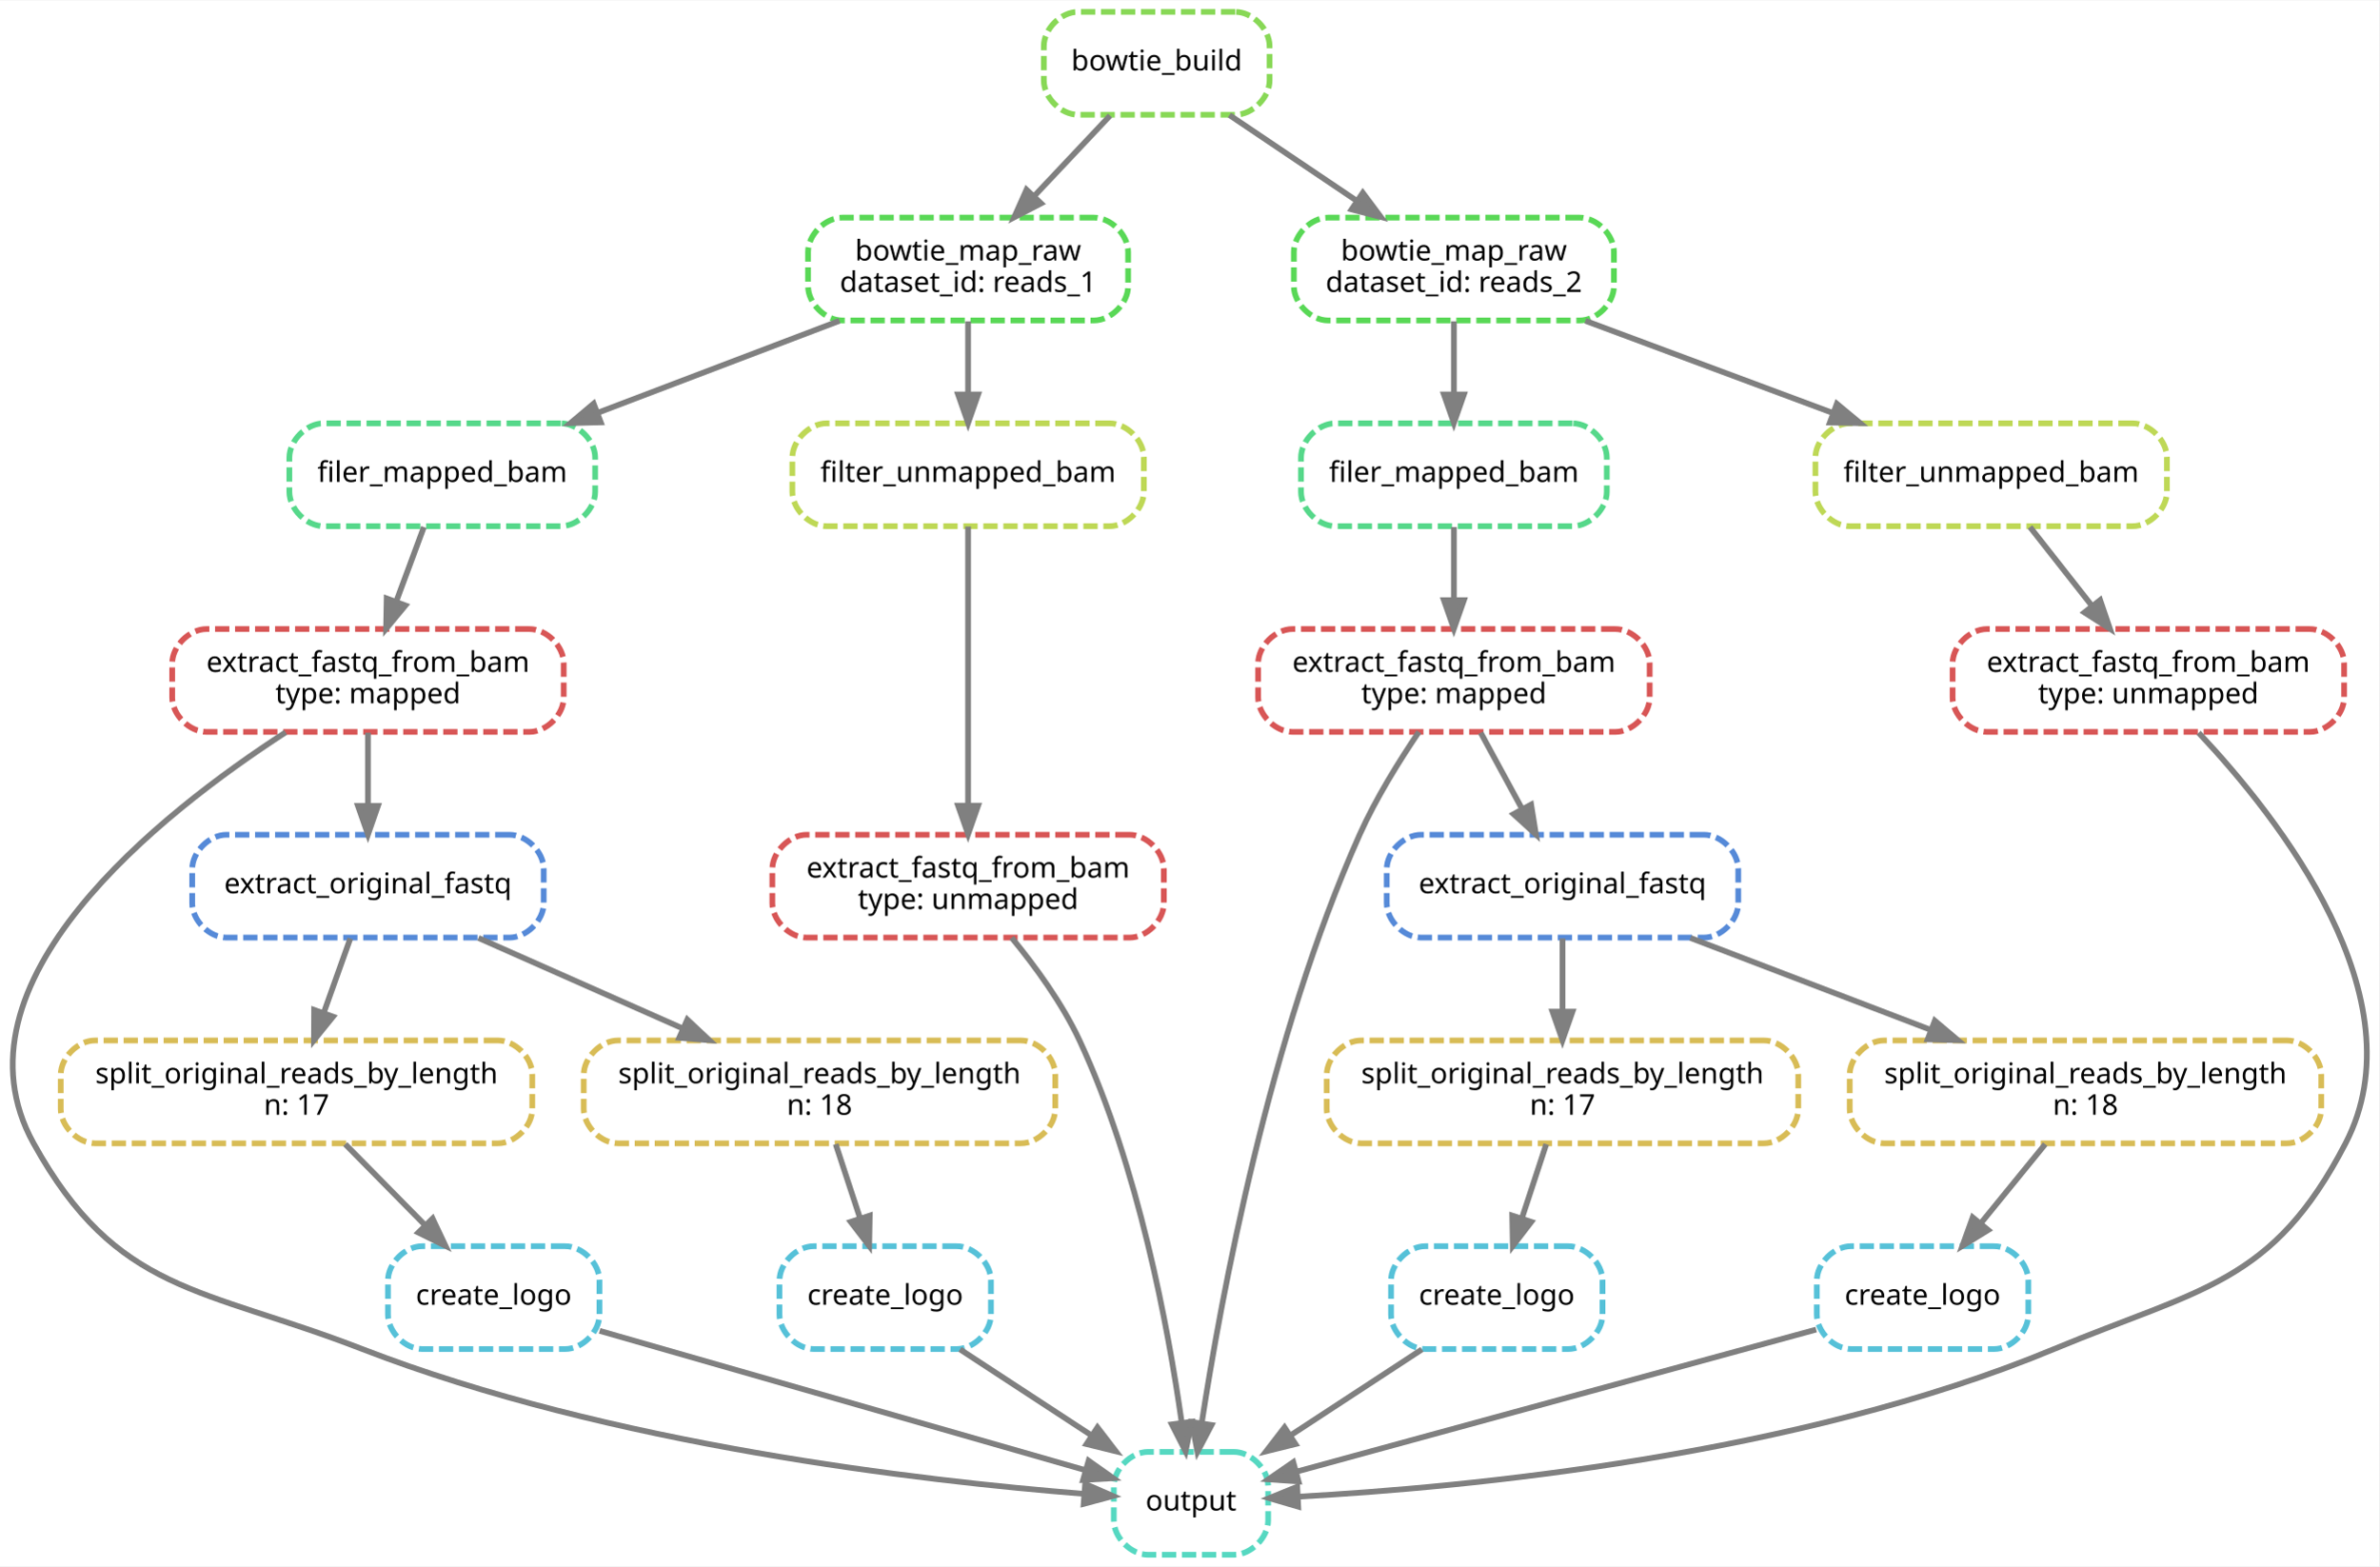
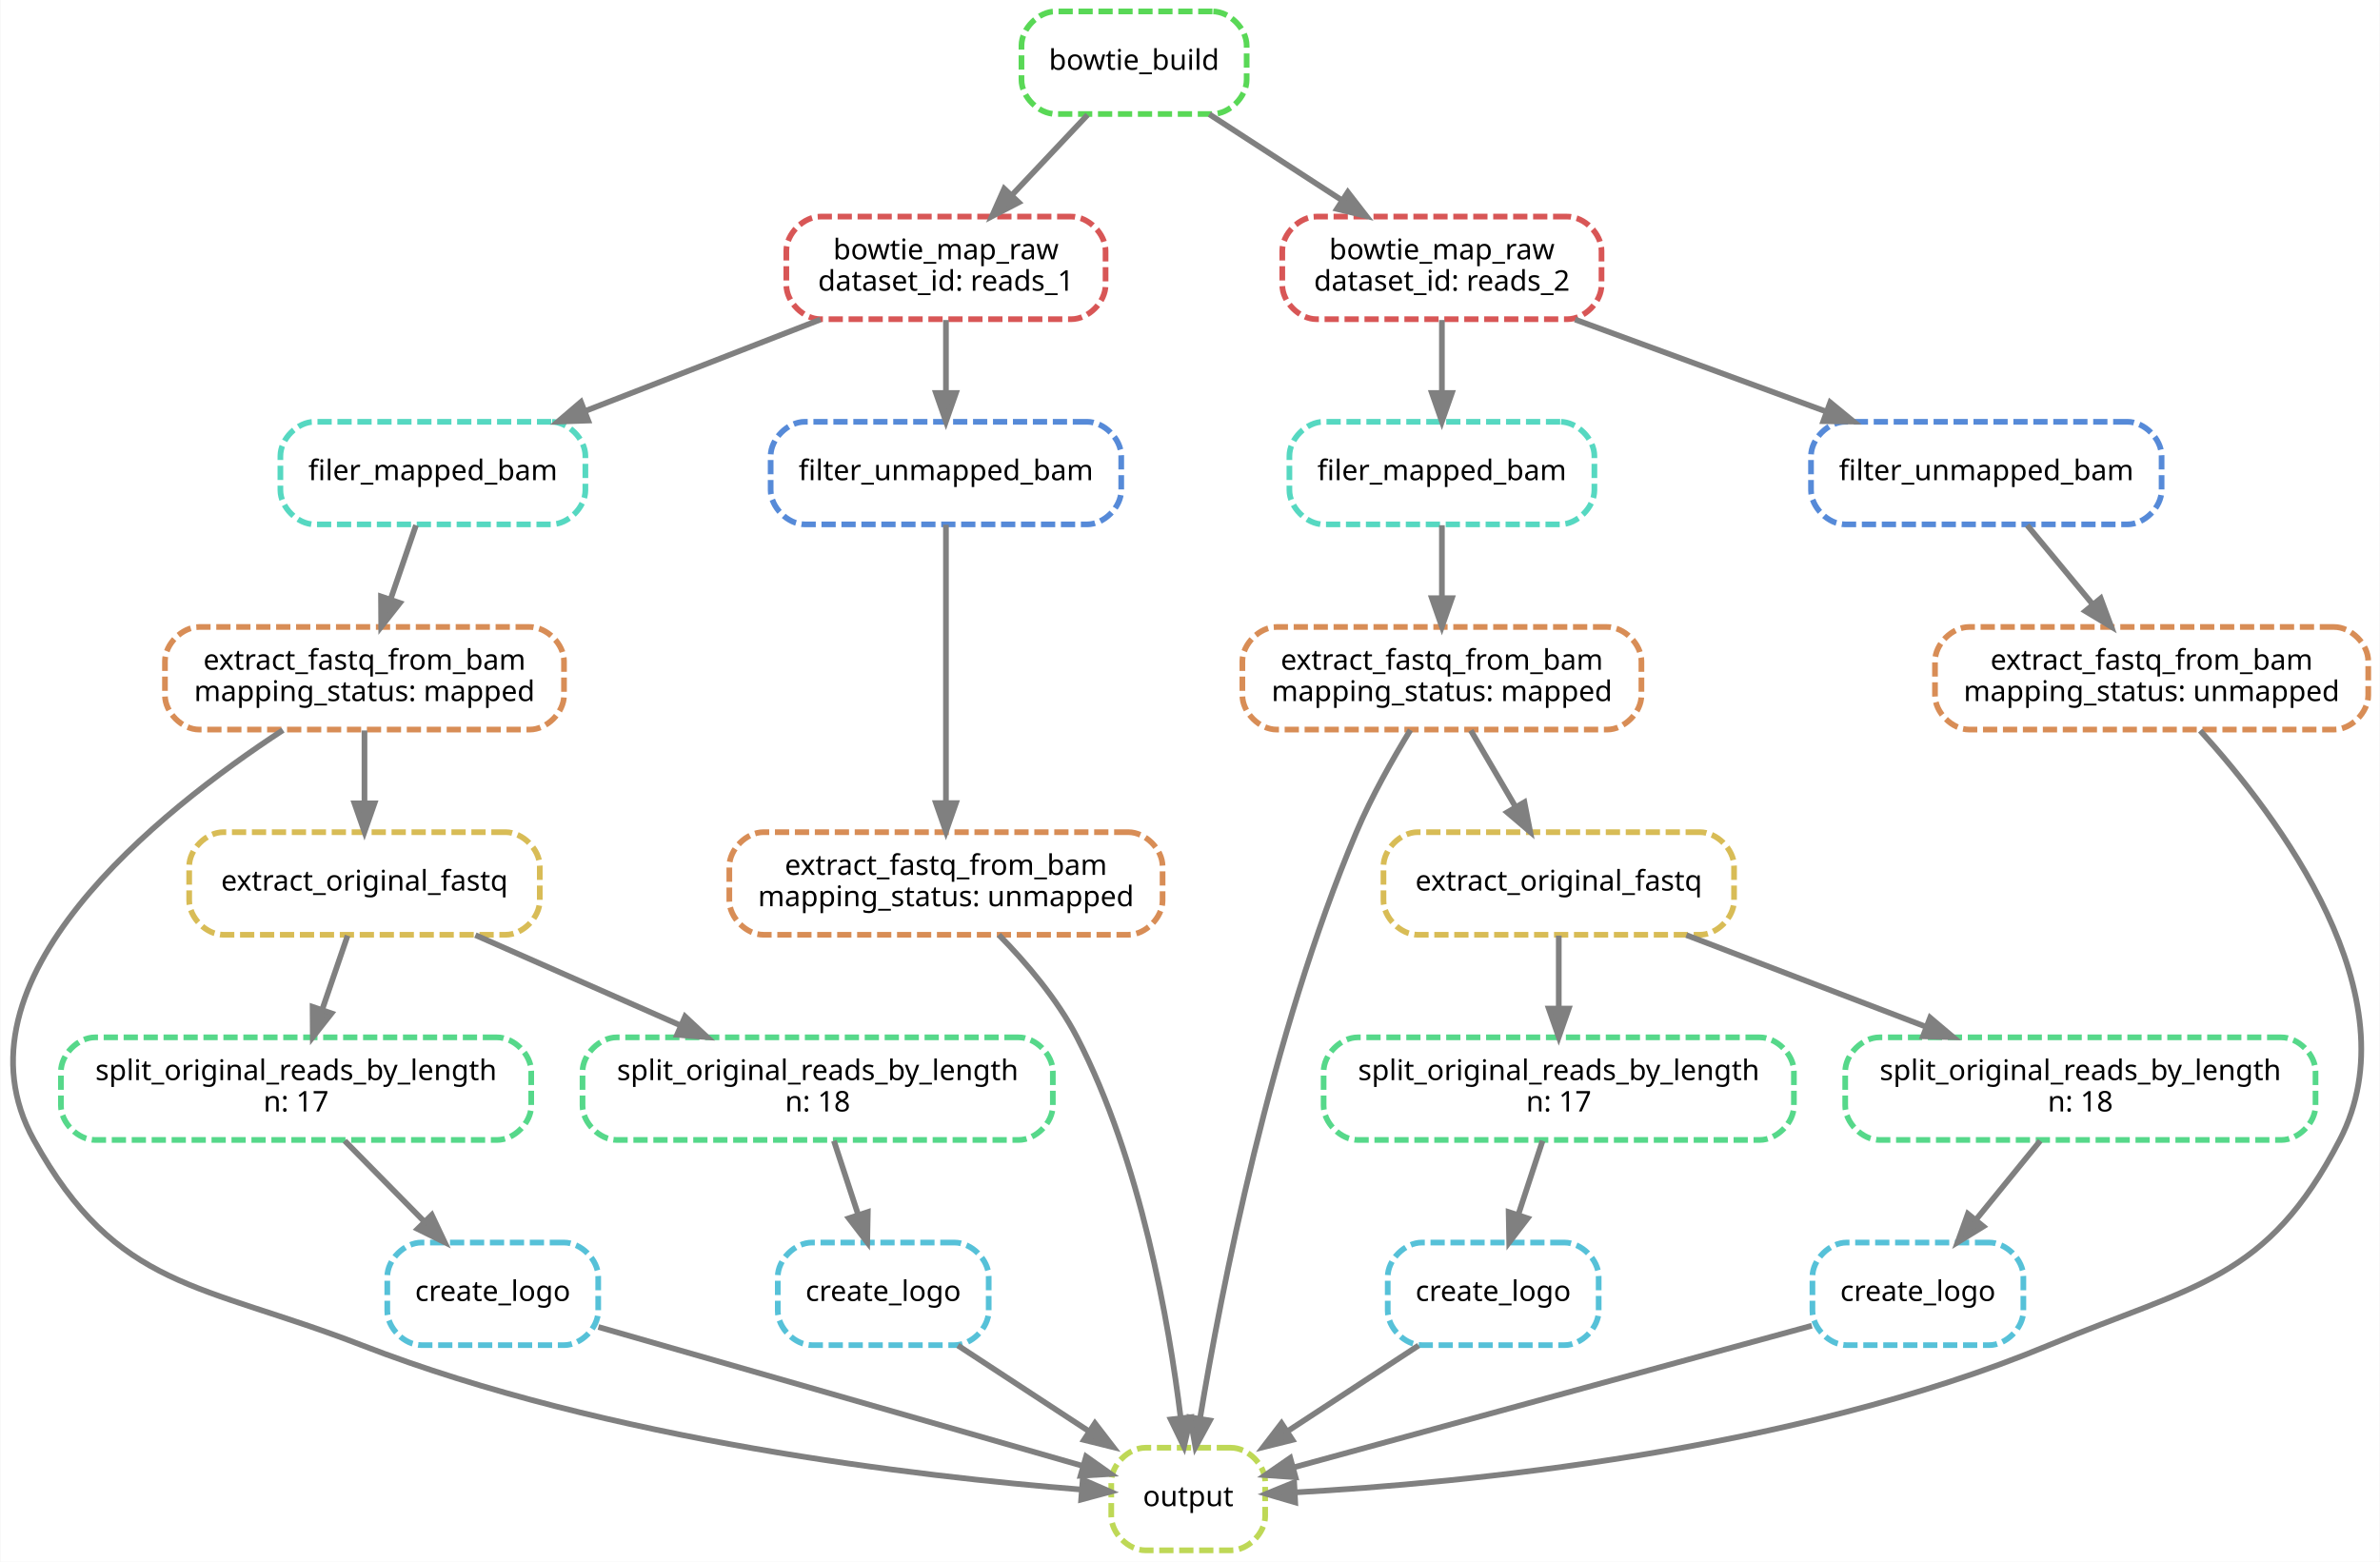
- <svg xmlns="http://www.w3.org/2000/svg" width="832pt" height="548pt" viewBox="0.00 0.00 832.47 548.00">
+ <svg xmlns="http://www.w3.org/2000/svg" width="835pt" height="548pt" viewBox="0.00 0.00 834.75 548.00">
  <g id="graph0" class="graph" transform="scale(1 1) rotate(0) translate(4 544)">
-     <polygon fill="white" stroke="transparent" points="-4,4 -4,-544 828.47,-544 828.47,4 -4,4" />
+     <polygon fill="white" stroke="transparent" points="-4,4 -4,-544 830.75,-544 830.75,4 -4,4" />
    <g id="node1" class="node">
-       <path fill="none" stroke="#56d8c1" stroke-width="2" stroke-dasharray="5,2" d="M427.75,-36C427.75,-36 397.75,-36 397.75,-36 391.75,-36 385.75,-30 385.75,-24 385.75,-24 385.75,-12 385.75,-12 385.75,-6 391.75,0 397.75,0 397.75,0 427.75,0 427.75,0 433.75,0 439.75,-6 439.75,-12 439.75,-12 439.75,-24 439.75,-24 439.75,-30 433.75,-36 427.75,-36" />
+       <path fill="none" stroke="#bed856" stroke-width="2" stroke-dasharray="5,2" d="M427.75,-36C427.75,-36 397.75,-36 397.75,-36 391.75,-36 385.75,-30 385.75,-24 385.75,-24 385.75,-12 385.75,-12 385.75,-6 391.75,0 397.75,0 397.75,0 427.75,0 427.75,0 433.75,0 439.75,-6 439.75,-12 439.75,-12 439.75,-24 439.75,-24 439.75,-30 433.75,-36 427.75,-36" />
      <text text-anchor="middle" x="412.75" y="-15.5" font-family="sans" font-size="10.00">output</text>
    </g>
    <g id="node2" class="node">
      <path fill="none" stroke="#56c1d8" stroke-width="2" stroke-dasharray="5,2" d="M193.75,-108C193.75,-108 143.75,-108 143.75,-108 137.75,-108 131.75,-102 131.75,-96 131.75,-96 131.75,-84 131.75,-84 131.75,-78 137.75,-72 143.75,-72 143.75,-72 193.75,-72 193.75,-72 199.75,-72 205.75,-78 205.75,-84 205.75,-84 205.75,-96 205.75,-96 205.75,-102 199.75,-108 193.75,-108" />
      <text text-anchor="middle" x="168.75" y="-87.5" font-family="sans" font-size="10.00">create_logo</text>
    </g>
    <g id="edge1" class="edge">
-       <path fill="none" stroke="grey" stroke-width="2" d="M205.81,-78.37C251.79,-65.18 329.73,-42.82 375.71,-29.63" />
+       <path fill="none" stroke="grey" stroke-width="2" d="M205.81,-78.37C251.79,-65.18 329.74,-42.82 375.71,-29.63" />
      <polygon fill="grey" stroke="grey" stroke-width="2" points="376.92,-32.92 385.56,-26.8 374.99,-26.19 376.92,-32.92" />
    </g>
    <g id="node3" class="node">
-       <path fill="none" stroke="#d8bc56" stroke-width="2" stroke-dasharray="5,2" d="M170.25,-180C170.25,-180 29.25,-180 29.25,-180 23.25,-180 17.25,-174 17.25,-168 17.25,-168 17.25,-156 17.25,-156 17.25,-150 23.25,-144 29.25,-144 29.25,-144 170.25,-144 170.25,-144 176.25,-144 182.25,-150 182.25,-156 182.25,-156 182.25,-168 182.25,-168 182.25,-174 176.25,-180 170.25,-180" />
+       <path fill="none" stroke="#56d88a" stroke-width="2" stroke-dasharray="5,2" d="M170.25,-180C170.25,-180 29.25,-180 29.25,-180 23.25,-180 17.25,-174 17.25,-168 17.25,-168 17.25,-156 17.25,-156 17.25,-150 23.25,-144 29.25,-144 29.25,-144 170.25,-144 170.25,-144 176.25,-144 182.25,-150 182.25,-156 182.25,-156 182.25,-168 182.25,-168 182.25,-174 176.25,-180 170.25,-180" />
      <text text-anchor="middle" x="99.75" y="-165" font-family="sans" font-size="10.00">split_original_reads_by_length</text>
      <text text-anchor="middle" x="99.75" y="-154" font-family="sans" font-size="10.00">n: 17</text>
    </g>
    <g id="edge9" class="edge">
-       <path fill="none" stroke="grey" stroke-width="2" d="M116.8,-143.7C125.24,-135.14 135.57,-124.66 144.79,-115.3" />
+       <path fill="none" stroke="grey" stroke-width="2" d="M116.81,-143.7C125.25,-135.14 135.58,-124.66 144.79,-115.3" />
      <polygon fill="grey" stroke="grey" stroke-width="2" points="147.36,-117.68 151.89,-108.1 142.38,-112.77 147.36,-117.68" />
    </g>
    <g id="node4" class="node">
-       <path fill="none" stroke="#568ad8" stroke-width="2" stroke-dasharray="5,2" d="M174.25,-252C174.25,-252 75.25,-252 75.25,-252 69.25,-252 63.25,-246 63.25,-240 63.25,-240 63.25,-228 63.25,-228 63.25,-222 69.25,-216 75.25,-216 75.25,-216 174.25,-216 174.25,-216 180.25,-216 186.25,-222 186.25,-228 186.25,-228 186.25,-240 186.25,-240 186.25,-246 180.25,-252 174.25,-252" />
-       <text text-anchor="middle" x="124.75" y="-231.5" font-family="sans" font-size="10.00">extract_original_fastq</text>
+       <path fill="none" stroke="#d8bc56" stroke-width="2" stroke-dasharray="5,2" d="M173.25,-252C173.25,-252 74.25,-252 74.25,-252 68.25,-252 62.25,-246 62.25,-240 62.25,-240 62.25,-228 62.25,-228 62.25,-222 68.25,-216 74.25,-216 74.25,-216 173.25,-216 173.25,-216 179.25,-216 185.25,-222 185.25,-228 185.25,-228 185.25,-240 185.25,-240 185.25,-246 179.25,-252 173.25,-252" />
+       <text text-anchor="middle" x="123.75" y="-231.5" font-family="sans" font-size="10.00">extract_original_fastq</text>
    </g>
    <g id="edge10" class="edge">
-       <path fill="none" stroke="grey" stroke-width="2" d="M118.57,-215.7C115.75,-207.81 112.36,-198.3 109.23,-189.55" />
-       <polygon fill="grey" stroke="grey" stroke-width="2" points="112.52,-188.34 105.86,-180.1 105.92,-190.7 112.52,-188.34" />
+       <path fill="none" stroke="grey" stroke-width="2" d="M117.82,-215.7C115.14,-207.9 111.93,-198.51 108.95,-189.83" />
+       <polygon fill="grey" stroke="grey" stroke-width="2" points="112.17,-188.43 105.62,-180.1 105.55,-190.7 112.17,-188.43" />
    </g>
    <g id="node10" class="node">
-       <path fill="none" stroke="#d8bc56" stroke-width="2" stroke-dasharray="5,2" d="M353.25,-180C353.25,-180 212.25,-180 212.25,-180 206.25,-180 200.25,-174 200.25,-168 200.25,-168 200.25,-156 200.25,-156 200.25,-150 206.25,-144 212.25,-144 212.25,-144 353.25,-144 353.25,-144 359.25,-144 365.25,-150 365.25,-156 365.25,-156 365.25,-168 365.25,-168 365.25,-174 359.25,-180 353.25,-180" />
+       <path fill="none" stroke="#56d88a" stroke-width="2" stroke-dasharray="5,2" d="M353.25,-180C353.25,-180 212.25,-180 212.25,-180 206.25,-180 200.25,-174 200.25,-168 200.25,-168 200.25,-156 200.25,-156 200.25,-150 206.25,-144 212.25,-144 212.25,-144 353.25,-144 353.25,-144 359.25,-144 365.25,-150 365.25,-156 365.25,-156 365.25,-168 365.25,-168 365.25,-174 359.25,-180 353.25,-180" />
      <text text-anchor="middle" x="282.75" y="-165" font-family="sans" font-size="10.00">split_original_reads_by_length</text>
      <text text-anchor="middle" x="282.75" y="-154" font-family="sans" font-size="10.00">n: 18</text>
    </g>
    <g id="edge16" class="edge">
-       <path fill="none" stroke="grey" stroke-width="2" d="M163.4,-215.88C185,-206.31 212.1,-194.3 235.02,-184.15" />
-       <polygon fill="grey" stroke="grey" stroke-width="2" points="236.5,-187.32 244.22,-180.07 233.66,-180.92 236.5,-187.32" />
+       <path fill="none" stroke="grey" stroke-width="2" d="M162.65,-215.88C184.38,-206.31 211.65,-194.3 234.72,-184.15" />
+       <polygon fill="grey" stroke="grey" stroke-width="2" points="236.24,-187.3 243.98,-180.07 233.42,-180.89 236.24,-187.3" />
    </g>
    <g id="node5" class="node">
-       <path fill="none" stroke="#d85656" stroke-width="2" stroke-dasharray="5,2" d="M181.25,-324C181.25,-324 68.25,-324 68.25,-324 62.25,-324 56.25,-318 56.25,-312 56.25,-312 56.25,-300 56.25,-300 56.25,-294 62.25,-288 68.25,-288 68.25,-288 181.25,-288 181.25,-288 187.25,-288 193.25,-294 193.25,-300 193.25,-300 193.25,-312 193.25,-312 193.25,-318 187.25,-324 181.25,-324" />
-       <text text-anchor="middle" x="124.75" y="-309" font-family="sans" font-size="10.00">extract_fastq_from_bam</text>
-       <text text-anchor="middle" x="124.75" y="-298" font-family="sans" font-size="10.00">type: mapped</text>
+       <path fill="none" stroke="#d88d56" stroke-width="2" stroke-dasharray="5,2" d="M181.75,-324C181.75,-324 65.75,-324 65.75,-324 59.75,-324 53.75,-318 53.75,-312 53.75,-312 53.75,-300 53.75,-300 53.75,-294 59.75,-288 65.75,-288 65.75,-288 181.75,-288 181.75,-288 187.75,-288 193.75,-294 193.75,-300 193.75,-300 193.75,-312 193.75,-312 193.75,-318 187.75,-324 181.75,-324" />
+       <text text-anchor="middle" x="123.75" y="-309" font-family="sans" font-size="10.00">extract_fastq_from_bam</text>
+       <text text-anchor="middle" x="123.75" y="-298" font-family="sans" font-size="10.00">mapping_status: mapped</text>
    </g>
    <g id="edge5" class="edge">
-       <path fill="none" stroke="grey" stroke-width="2" d="M95.95,-287.85C52.08,-259.42 -23.3,-200.07 7.75,-144 36.96,-91.25 66.53,-93.81 122.75,-72 209.27,-38.44 318.7,-25.83 375.19,-21.33" />
+       <path fill="none" stroke="grey" stroke-width="2" d="M95.16,-287.81C51.61,-259.33 -23.21,-199.91 7.75,-144 36.96,-91.25 66.53,-93.81 122.75,-72 209.27,-38.44 318.7,-25.83 375.2,-21.33" />
      <polygon fill="grey" stroke="grey" stroke-width="2" points="375.73,-24.8 385.44,-20.56 375.2,-17.82 375.73,-24.8" />
    </g>
    <g id="edge11" class="edge">
-       <path fill="none" stroke="grey" stroke-width="2" d="M124.75,-287.7C124.75,-279.98 124.75,-270.71 124.75,-262.11" />
-       <polygon fill="grey" stroke="grey" stroke-width="2" points="128.25,-262.1 124.75,-252.1 121.25,-262.1 128.25,-262.1" />
+       <path fill="none" stroke="grey" stroke-width="2" d="M123.75,-287.7C123.75,-279.98 123.75,-270.71 123.75,-262.11" />
+       <polygon fill="grey" stroke="grey" stroke-width="2" points="127.25,-262.1 123.75,-252.1 120.25,-262.1 127.25,-262.1" />
    </g>
    <g id="node6" class="node">
-       <path fill="none" stroke="#88d856" stroke-width="2" stroke-dasharray="5,2" d="M428.25,-540C428.25,-540 373.25,-540 373.25,-540 367.25,-540 361.25,-534 361.25,-528 361.25,-528 361.25,-516 361.25,-516 361.25,-510 367.25,-504 373.25,-504 373.25,-504 428.25,-504 428.25,-504 434.25,-504 440.25,-510 440.25,-516 440.25,-516 440.25,-528 440.25,-528 440.25,-534 434.25,-540 428.25,-540" />
-       <text text-anchor="middle" x="400.75" y="-519.5" font-family="sans" font-size="10.00">bowtie_build</text>
+       <path fill="none" stroke="#59d856" stroke-width="2" stroke-dasharray="5,2" d="M421.25,-540C421.25,-540 366.25,-540 366.25,-540 360.25,-540 354.25,-534 354.25,-528 354.25,-528 354.25,-516 354.25,-516 354.25,-510 360.25,-504 366.25,-504 366.25,-504 421.25,-504 421.25,-504 427.25,-504 433.25,-510 433.25,-516 433.25,-516 433.25,-528 433.25,-528 433.25,-534 427.25,-540 421.25,-540" />
+       <text text-anchor="middle" x="393.75" y="-519.5" font-family="sans" font-size="10.00">bowtie_build</text>
    </g>
    <g id="node8" class="node">
-       <path fill="none" stroke="#59d856" stroke-width="2" stroke-dasharray="5,2" d="M378.75,-468C378.75,-468 290.75,-468 290.75,-468 284.75,-468 278.75,-462 278.75,-456 278.75,-456 278.75,-444 278.75,-444 278.75,-438 284.75,-432 290.75,-432 290.75,-432 378.75,-432 378.75,-432 384.75,-432 390.75,-438 390.75,-444 390.75,-444 390.75,-456 390.75,-456 390.75,-462 384.75,-468 378.75,-468" />
-       <text text-anchor="middle" x="334.75" y="-453" font-family="sans" font-size="10.00">bowtie_map_raw</text>
-       <text text-anchor="middle" x="334.75" y="-442" font-family="sans" font-size="10.00">dataset_id: reads_1</text>
+       <path fill="none" stroke="#d85656" stroke-width="2" stroke-dasharray="5,2" d="M371.75,-468C371.75,-468 283.75,-468 283.75,-468 277.75,-468 271.75,-462 271.75,-456 271.75,-456 271.75,-444 271.75,-444 271.75,-438 277.75,-432 283.75,-432 283.75,-432 371.75,-432 371.75,-432 377.75,-432 383.75,-438 383.75,-444 383.75,-444 383.75,-456 383.75,-456 383.75,-462 377.75,-468 371.75,-468" />
+       <text text-anchor="middle" x="327.75" y="-453" font-family="sans" font-size="10.00">bowtie_map_raw</text>
+       <text text-anchor="middle" x="327.75" y="-442" font-family="sans" font-size="10.00">dataset_id: reads_1</text>
    </g>
    <g id="edge14" class="edge">
-       <path fill="none" stroke="grey" stroke-width="2" d="M384.43,-503.7C376.44,-495.22 366.68,-484.86 357.93,-475.58" />
-       <polygon fill="grey" stroke="grey" stroke-width="2" points="360.28,-472.98 350.88,-468.1 355.19,-477.78 360.28,-472.98" />
+       <path fill="none" stroke="grey" stroke-width="2" d="M377.44,-503.7C369.44,-495.22 359.68,-484.86 350.93,-475.58" />
+       <polygon fill="grey" stroke="grey" stroke-width="2" points="353.28,-472.98 343.88,-468.1 348.19,-477.78 353.28,-472.98" />
    </g>
    <g id="node16" class="node">
-       <path fill="none" stroke="#59d856" stroke-width="2" stroke-dasharray="5,2" d="M548.75,-468C548.75,-468 460.75,-468 460.75,-468 454.75,-468 448.75,-462 448.75,-456 448.75,-456 448.75,-444 448.75,-444 448.75,-438 454.75,-432 460.75,-432 460.75,-432 548.75,-432 548.75,-432 554.75,-432 560.75,-438 560.75,-444 560.75,-444 560.75,-456 560.75,-456 560.75,-462 554.75,-468 548.75,-468" />
-       <text text-anchor="middle" x="504.75" y="-453" font-family="sans" font-size="10.00">bowtie_map_raw</text>
-       <text text-anchor="middle" x="504.75" y="-442" font-family="sans" font-size="10.00">dataset_id: reads_2</text>
+       <path fill="none" stroke="#d85656" stroke-width="2" stroke-dasharray="5,2" d="M545.75,-468C545.75,-468 457.75,-468 457.75,-468 451.75,-468 445.75,-462 445.75,-456 445.75,-456 445.75,-444 445.75,-444 445.75,-438 451.75,-432 457.75,-432 457.75,-432 545.75,-432 545.75,-432 551.75,-432 557.75,-438 557.75,-444 557.75,-444 557.75,-456 557.75,-456 557.75,-462 551.75,-468 545.75,-468" />
+       <text text-anchor="middle" x="501.75" y="-453" font-family="sans" font-size="10.00">bowtie_map_raw</text>
+       <text text-anchor="middle" x="501.75" y="-442" font-family="sans" font-size="10.00">dataset_id: reads_2</text>
    </g>
    <g id="edge22" class="edge">
-       <path fill="none" stroke="grey" stroke-width="2" d="M426.19,-503.88C439.54,-494.89 456.07,-483.76 470.53,-474.03" />
-       <polygon fill="grey" stroke="grey" stroke-width="2" points="472.87,-476.68 479.21,-468.19 468.96,-470.87 472.87,-476.68" />
+       <path fill="none" stroke="grey" stroke-width="2" d="M420.17,-503.88C434.16,-494.81 451.53,-483.55 466.64,-473.76" />
+       <polygon fill="grey" stroke="grey" stroke-width="2" points="468.74,-476.57 475.23,-468.19 464.93,-470.69 468.74,-476.57" />
    </g>
    <g id="node7" class="node">
-       <path fill="none" stroke="#56d88a" stroke-width="2" stroke-dasharray="5,2" d="M192.25,-396C192.25,-396 109.25,-396 109.25,-396 103.25,-396 97.25,-390 97.25,-384 97.25,-384 97.25,-372 97.25,-372 97.25,-366 103.25,-360 109.25,-360 109.25,-360 192.25,-360 192.25,-360 198.25,-360 204.25,-366 204.25,-372 204.25,-372 204.25,-384 204.25,-384 204.25,-390 198.25,-396 192.25,-396" />
-       <text text-anchor="middle" x="150.75" y="-375.5" font-family="sans" font-size="10.00">filer_mapped_bam</text>
+       <path fill="none" stroke="#56d8c1" stroke-width="2" stroke-dasharray="5,2" d="M189.25,-396C189.25,-396 106.25,-396 106.25,-396 100.25,-396 94.25,-390 94.25,-384 94.25,-384 94.25,-372 94.25,-372 94.25,-366 100.25,-360 106.25,-360 106.25,-360 189.25,-360 189.25,-360 195.25,-360 201.25,-366 201.25,-372 201.25,-372 201.25,-384 201.25,-384 201.25,-390 195.25,-396 189.25,-396" />
+       <text text-anchor="middle" x="147.75" y="-375.5" font-family="sans" font-size="10.00">filer_mapped_bam</text>
    </g>
    <g id="edge12" class="edge">
-       <path fill="none" stroke="grey" stroke-width="2" d="M144.32,-359.7C141.39,-351.81 137.86,-342.3 134.61,-333.55" />
-       <polygon fill="grey" stroke="grey" stroke-width="2" points="137.86,-332.26 131.1,-324.1 131.3,-334.7 137.86,-332.26" />
+       <path fill="none" stroke="grey" stroke-width="2" d="M141.82,-359.7C139.14,-351.9 135.93,-342.51 132.95,-333.83" />
+       <polygon fill="grey" stroke="grey" stroke-width="2" points="136.17,-332.43 129.62,-324.1 129.55,-334.7 136.17,-332.43" />
    </g>
    <g id="edge13" class="edge">
-       <path fill="none" stroke="grey" stroke-width="2" d="M289.74,-431.88C264.25,-422.18 232.18,-409.98 205.27,-399.74" />
-       <polygon fill="grey" stroke="grey" stroke-width="2" points="206.21,-396.35 195.61,-396.07 203.72,-402.9 206.21,-396.35" />
+       <path fill="none" stroke="grey" stroke-width="2" d="M283.72,-431.88C258.78,-422.18 227.41,-409.98 201.09,-399.74" />
+       <polygon fill="grey" stroke="grey" stroke-width="2" points="202.23,-396.43 191.64,-396.07 199.69,-402.95 202.23,-396.43" />
    </g>
    <g id="node20" class="node">
-       <path fill="none" stroke="#bed856" stroke-width="2" stroke-dasharray="5,2" d="M384.25,-396C384.25,-396 285.25,-396 285.25,-396 279.25,-396 273.25,-390 273.25,-384 273.25,-384 273.25,-372 273.25,-372 273.25,-366 279.25,-360 285.25,-360 285.25,-360 384.25,-360 384.25,-360 390.25,-360 396.25,-366 396.25,-372 396.25,-372 396.25,-384 396.25,-384 396.25,-390 390.25,-396 384.25,-396" />
-       <text text-anchor="middle" x="334.75" y="-375.5" font-family="sans" font-size="10.00">filter_unmapped_bam</text>
+       <path fill="none" stroke="#568ad8" stroke-width="2" stroke-dasharray="5,2" d="M377.25,-396C377.25,-396 278.25,-396 278.25,-396 272.25,-396 266.25,-390 266.25,-384 266.25,-384 266.25,-372 266.25,-372 266.25,-366 272.25,-360 278.25,-360 278.25,-360 377.25,-360 377.25,-360 383.25,-360 389.25,-366 389.25,-372 389.25,-372 389.25,-384 389.25,-384 389.25,-390 383.25,-396 377.25,-396" />
+       <text text-anchor="middle" x="327.75" y="-375.5" font-family="sans" font-size="10.00">filter_unmapped_bam</text>
    </g>
    <g id="edge26" class="edge">
-       <path fill="none" stroke="grey" stroke-width="2" d="M334.75,-431.7C334.75,-423.98 334.75,-414.71 334.75,-406.11" />
-       <polygon fill="grey" stroke="grey" stroke-width="2" points="338.25,-406.1 334.75,-396.1 331.25,-406.1 338.25,-406.1" />
+       <path fill="none" stroke="grey" stroke-width="2" d="M327.75,-431.7C327.75,-423.98 327.75,-414.71 327.75,-406.11" />
+       <polygon fill="grey" stroke="grey" stroke-width="2" points="331.25,-406.1 327.75,-396.1 324.25,-406.1 331.25,-406.1" />
    </g>
    <g id="node9" class="node">
      <path fill="none" stroke="#56c1d8" stroke-width="2" stroke-dasharray="5,2" d="M330.75,-108C330.75,-108 280.75,-108 280.75,-108 274.75,-108 268.75,-102 268.75,-96 268.75,-96 268.75,-84 268.75,-84 268.75,-78 274.75,-72 280.75,-72 280.75,-72 330.75,-72 330.75,-72 336.75,-72 342.75,-78 342.75,-84 342.75,-84 342.75,-96 342.75,-96 342.75,-102 336.75,-108 330.75,-108" />
      <text text-anchor="middle" x="305.75" y="-87.5" font-family="sans" font-size="10.00">create_logo</text>
    </g>
    <g id="edge2" class="edge">
-       <path fill="none" stroke="grey" stroke-width="2" d="M331.92,-71.88C345.78,-62.81 362.99,-51.55 377.96,-41.76" />
-       <polygon fill="grey" stroke="grey" stroke-width="2" points="380.02,-44.59 386.47,-36.19 376.19,-38.74 380.02,-44.59" />
+       <path fill="none" stroke="grey" stroke-width="2" d="M331.93,-71.88C345.79,-62.81 362.99,-51.55 377.96,-41.76" />
+       <polygon fill="grey" stroke="grey" stroke-width="2" points="380.02,-44.59 386.48,-36.19 376.19,-38.74 380.02,-44.59" />
    </g>
    <g id="edge15" class="edge">
-       <path fill="none" stroke="grey" stroke-width="2" d="M288.43,-143.7C291,-135.9 294.08,-126.51 296.93,-117.83" />
+       <path fill="none" stroke="grey" stroke-width="2" d="M288.44,-143.7C291,-135.9 294.08,-126.51 296.94,-117.83" />
      <polygon fill="grey" stroke="grey" stroke-width="2" points="300.33,-118.7 300.13,-108.1 293.68,-116.51 300.33,-118.7" />
    </g>
    <g id="node11" class="node">
      <path fill="none" stroke="#56c1d8" stroke-width="2" stroke-dasharray="5,2" d="M544.75,-108C544.75,-108 494.75,-108 494.75,-108 488.75,-108 482.75,-102 482.75,-96 482.75,-96 482.75,-84 482.75,-84 482.75,-78 488.75,-72 494.75,-72 494.75,-72 544.75,-72 544.75,-72 550.75,-72 556.75,-78 556.75,-84 556.75,-84 556.75,-96 556.75,-96 556.75,-102 550.75,-108 544.75,-108" />
      <text text-anchor="middle" x="519.75" y="-87.5" font-family="sans" font-size="10.00">create_logo</text>
    </g>
    <g id="edge3" class="edge">
-       <path fill="none" stroke="grey" stroke-width="2" d="M493.57,-71.88C479.71,-62.81 462.51,-51.55 447.54,-41.76" />
-       <polygon fill="grey" stroke="grey" stroke-width="2" points="449.31,-38.74 439.02,-36.19 445.48,-44.59 449.31,-38.74" />
+       <path fill="none" stroke="grey" stroke-width="2" d="M493.58,-71.88C479.71,-62.81 462.51,-51.55 447.54,-41.76" />
+       <polygon fill="grey" stroke="grey" stroke-width="2" points="449.31,-38.74 439.03,-36.19 445.48,-44.59 449.31,-38.74" />
    </g>
    <g id="node12" class="node">
-       <path fill="none" stroke="#d8bc56" stroke-width="2" stroke-dasharray="5,2" d="M613.25,-180C613.25,-180 472.25,-180 472.25,-180 466.25,-180 460.25,-174 460.25,-168 460.25,-168 460.25,-156 460.25,-156 460.25,-150 466.25,-144 472.25,-144 472.25,-144 613.25,-144 613.25,-144 619.25,-144 625.25,-150 625.25,-156 625.25,-156 625.25,-168 625.25,-168 625.25,-174 619.25,-180 613.25,-180" />
+       <path fill="none" stroke="#56d88a" stroke-width="2" stroke-dasharray="5,2" d="M613.25,-180C613.25,-180 472.25,-180 472.25,-180 466.25,-180 460.25,-174 460.25,-168 460.25,-168 460.25,-156 460.25,-156 460.25,-150 466.25,-144 472.25,-144 472.25,-144 613.25,-144 613.25,-144 619.25,-144 625.25,-150 625.25,-156 625.25,-156 625.25,-168 625.25,-168 625.25,-174 619.25,-180 613.25,-180" />
      <text text-anchor="middle" x="542.75" y="-165" font-family="sans" font-size="10.00">split_original_reads_by_length</text>
      <text text-anchor="middle" x="542.75" y="-154" font-family="sans" font-size="10.00">n: 17</text>
    </g>
    <g id="edge17" class="edge">
-       <path fill="none" stroke="grey" stroke-width="2" d="M537.06,-143.7C534.5,-135.9 531.42,-126.51 528.56,-117.83" />
+       <path fill="none" stroke="grey" stroke-width="2" d="M537.07,-143.7C534.5,-135.9 531.42,-126.51 528.57,-117.83" />
      <polygon fill="grey" stroke="grey" stroke-width="2" points="531.82,-116.51 525.37,-108.1 525.17,-118.7 531.82,-116.51" />
    </g>
    <g id="node13" class="node">
-       <path fill="none" stroke="#568ad8" stroke-width="2" stroke-dasharray="5,2" d="M592.25,-252C592.25,-252 493.25,-252 493.25,-252 487.25,-252 481.25,-246 481.25,-240 481.25,-240 481.25,-228 481.25,-228 481.25,-222 487.25,-216 493.25,-216 493.25,-216 592.25,-216 592.25,-216 598.25,-216 604.25,-222 604.25,-228 604.25,-228 604.25,-240 604.25,-240 604.25,-246 598.25,-252 592.25,-252" />
+       <path fill="none" stroke="#d8bc56" stroke-width="2" stroke-dasharray="5,2" d="M592.25,-252C592.25,-252 493.25,-252 493.25,-252 487.25,-252 481.25,-246 481.25,-240 481.25,-240 481.25,-228 481.25,-228 481.25,-222 487.25,-216 493.25,-216 493.25,-216 592.25,-216 592.25,-216 598.25,-216 604.25,-222 604.25,-228 604.25,-228 604.25,-240 604.25,-240 604.25,-246 598.25,-252 592.25,-252" />
      <text text-anchor="middle" x="542.75" y="-231.5" font-family="sans" font-size="10.00">extract_original_fastq</text>
    </g>
    <g id="edge18" class="edge">
      <path fill="none" stroke="grey" stroke-width="2" d="M542.75,-215.7C542.75,-207.98 542.75,-198.71 542.75,-190.11" />
      <polygon fill="grey" stroke="grey" stroke-width="2" points="546.25,-190.1 542.75,-180.1 539.25,-190.1 546.25,-190.1" />
    </g>
    <g id="node18" class="node">
-       <path fill="none" stroke="#d8bc56" stroke-width="2" stroke-dasharray="5,2" d="M796.25,-180C796.25,-180 655.25,-180 655.25,-180 649.25,-180 643.25,-174 643.25,-168 643.25,-168 643.25,-156 643.25,-156 643.25,-150 649.25,-144 655.25,-144 655.25,-144 796.25,-144 796.25,-144 802.25,-144 808.25,-150 808.25,-156 808.25,-156 808.25,-168 808.25,-168 808.25,-174 802.25,-180 796.25,-180" />
+       <path fill="none" stroke="#56d88a" stroke-width="2" stroke-dasharray="5,2" d="M796.25,-180C796.25,-180 655.25,-180 655.25,-180 649.25,-180 643.25,-174 643.25,-168 643.25,-168 643.25,-156 643.25,-156 643.25,-150 649.25,-144 655.25,-144 655.25,-144 796.25,-144 796.25,-144 802.25,-144 808.25,-150 808.25,-156 808.25,-156 808.25,-168 808.25,-168 808.25,-174 802.25,-180 796.25,-180" />
      <text text-anchor="middle" x="725.75" y="-165" font-family="sans" font-size="10.00">split_original_reads_by_length</text>
      <text text-anchor="middle" x="725.75" y="-154" font-family="sans" font-size="10.00">n: 18</text>
    </g>
    <g id="edge24" class="edge">
      <path fill="none" stroke="grey" stroke-width="2" d="M587.52,-215.88C612.87,-206.18 644.76,-193.98 671.52,-183.74" />
      <polygon fill="grey" stroke="grey" stroke-width="2" points="673.04,-186.91 681.13,-180.07 670.54,-180.37 673.04,-186.91" />
    </g>
    <g id="node14" class="node">
-       <path fill="none" stroke="#d85656" stroke-width="2" stroke-dasharray="5,2" d="M561.25,-324C561.25,-324 448.25,-324 448.25,-324 442.25,-324 436.25,-318 436.25,-312 436.25,-312 436.25,-300 436.25,-300 436.25,-294 442.25,-288 448.25,-288 448.25,-288 561.25,-288 561.25,-288 567.25,-288 573.25,-294 573.25,-300 573.25,-300 573.25,-312 573.25,-312 573.25,-318 567.25,-324 561.25,-324" />
-       <text text-anchor="middle" x="504.75" y="-309" font-family="sans" font-size="10.00">extract_fastq_from_bam</text>
-       <text text-anchor="middle" x="504.75" y="-298" font-family="sans" font-size="10.00">type: mapped</text>
+       <path fill="none" stroke="#d88d56" stroke-width="2" stroke-dasharray="5,2" d="M559.75,-324C559.75,-324 443.75,-324 443.75,-324 437.75,-324 431.75,-318 431.75,-312 431.75,-312 431.75,-300 431.75,-300 431.75,-294 437.75,-288 443.75,-288 443.75,-288 559.75,-288 559.75,-288 565.75,-288 571.75,-294 571.75,-300 571.75,-300 571.75,-312 571.75,-312 571.75,-318 565.75,-324 559.75,-324" />
+       <text text-anchor="middle" x="501.75" y="-309" font-family="sans" font-size="10.00">extract_fastq_from_bam</text>
+       <text text-anchor="middle" x="501.75" y="-298" font-family="sans" font-size="10.00">mapping_status: mapped</text>
    </g>
    <g id="edge7" class="edge">
-       <path fill="none" stroke="grey" stroke-width="2" d="M492.5,-288C485.66,-277.92 477.41,-264.67 471.75,-252 440.13,-181.26 423.34,-90.55 416.5,-46.06" />
-       <polygon fill="grey" stroke="grey" stroke-width="2" points="419.94,-45.42 415.01,-36.04 413.02,-46.45 419.94,-45.42" />
+       <path fill="none" stroke="grey" stroke-width="2" d="M490.7,-287.85C484.51,-277.72 477.01,-264.47 471.75,-252 441.69,-180.79 424.24,-90.65 416.89,-46.25" />
+       <polygon fill="grey" stroke="grey" stroke-width="2" points="420.33,-45.55 415.28,-36.24 413.42,-46.67 420.33,-45.55" />
    </g>
    <g id="edge19" class="edge">
-       <path fill="none" stroke="grey" stroke-width="2" d="M514.14,-287.7C518.51,-279.64 523.81,-269.89 528.64,-260.98" />
-       <polygon fill="grey" stroke="grey" stroke-width="2" points="531.77,-262.56 533.46,-252.1 525.62,-259.22 531.77,-262.56" />
+       <path fill="none" stroke="grey" stroke-width="2" d="M511.89,-287.7C516.6,-279.64 522.31,-269.89 527.53,-260.98" />
+       <polygon fill="grey" stroke="grey" stroke-width="2" points="530.7,-262.5 532.73,-252.1 524.66,-258.96 530.7,-262.5" />
    </g>
    <g id="node15" class="node">
-       <path fill="none" stroke="#56d88a" stroke-width="2" stroke-dasharray="5,2" d="M546.25,-396C546.25,-396 463.25,-396 463.25,-396 457.25,-396 451.25,-390 451.25,-384 451.25,-384 451.25,-372 451.25,-372 451.25,-366 457.25,-360 463.25,-360 463.25,-360 546.25,-360 546.25,-360 552.25,-360 558.25,-366 558.25,-372 558.25,-372 558.25,-384 558.25,-384 558.25,-390 552.25,-396 546.25,-396" />
-       <text text-anchor="middle" x="504.75" y="-375.5" font-family="sans" font-size="10.00">filer_mapped_bam</text>
+       <path fill="none" stroke="#56d8c1" stroke-width="2" stroke-dasharray="5,2" d="M543.25,-396C543.25,-396 460.25,-396 460.25,-396 454.25,-396 448.25,-390 448.25,-384 448.25,-384 448.25,-372 448.25,-372 448.25,-366 454.25,-360 460.25,-360 460.25,-360 543.25,-360 543.25,-360 549.25,-360 555.25,-366 555.25,-372 555.25,-372 555.25,-384 555.25,-384 555.25,-390 549.25,-396 543.25,-396" />
+       <text text-anchor="middle" x="501.75" y="-375.5" font-family="sans" font-size="10.00">filer_mapped_bam</text>
    </g>
    <g id="edge20" class="edge">
-       <path fill="none" stroke="grey" stroke-width="2" d="M504.75,-359.7C504.75,-351.98 504.75,-342.71 504.75,-334.11" />
-       <polygon fill="grey" stroke="grey" stroke-width="2" points="508.25,-334.1 504.75,-324.1 501.25,-334.1 508.25,-334.1" />
+       <path fill="none" stroke="grey" stroke-width="2" d="M501.75,-359.7C501.75,-351.98 501.75,-342.71 501.75,-334.11" />
+       <polygon fill="grey" stroke="grey" stroke-width="2" points="505.25,-334.1 501.75,-324.1 498.25,-334.1 505.25,-334.1" />
    </g>
    <g id="edge21" class="edge">
-       <path fill="none" stroke="grey" stroke-width="2" d="M504.75,-431.7C504.75,-423.98 504.75,-414.71 504.75,-406.11" />
-       <polygon fill="grey" stroke="grey" stroke-width="2" points="508.25,-406.1 504.75,-396.1 501.25,-406.1 508.25,-406.1" />
+       <path fill="none" stroke="grey" stroke-width="2" d="M501.75,-431.7C501.75,-423.98 501.75,-414.71 501.75,-406.11" />
+       <polygon fill="grey" stroke="grey" stroke-width="2" points="505.25,-406.1 501.75,-396.1 498.25,-406.1 505.25,-406.1" />
    </g>
    <g id="node22" class="node">
-       <path fill="none" stroke="#bed856" stroke-width="2" stroke-dasharray="5,2" d="M742.25,-396C742.25,-396 643.25,-396 643.25,-396 637.25,-396 631.25,-390 631.25,-384 631.25,-384 631.25,-372 631.25,-372 631.25,-366 637.25,-360 643.25,-360 643.25,-360 742.25,-360 742.25,-360 748.25,-360 754.25,-366 754.25,-372 754.25,-372 754.25,-384 754.25,-384 754.25,-390 748.25,-396 742.25,-396" />
+       <path fill="none" stroke="#568ad8" stroke-width="2" stroke-dasharray="5,2" d="M742.25,-396C742.25,-396 643.25,-396 643.25,-396 637.25,-396 631.25,-390 631.25,-384 631.25,-384 631.25,-372 631.25,-372 631.25,-366 637.25,-360 643.25,-360 643.25,-360 742.25,-360 742.25,-360 748.25,-360 754.25,-366 754.25,-372 754.25,-372 754.25,-384 754.25,-384 754.25,-390 748.25,-396 742.25,-396" />
      <text text-anchor="middle" x="692.75" y="-375.5" font-family="sans" font-size="10.00">filter_unmapped_bam</text>
    </g>
    <g id="edge28" class="edge">
-       <path fill="none" stroke="grey" stroke-width="2" d="M550.74,-431.88C576.9,-422.14 609.83,-409.87 637.4,-399.61" />
-       <polygon fill="grey" stroke="grey" stroke-width="2" points="638.76,-402.84 646.91,-396.07 636.32,-396.28 638.76,-402.84" />
+       <path fill="none" stroke="grey" stroke-width="2" d="M548.47,-431.88C575.05,-422.14 608.51,-409.87 636.52,-399.61" />
+       <polygon fill="grey" stroke="grey" stroke-width="2" points="637.99,-402.8 646.18,-396.07 635.58,-396.22 637.99,-402.8" />
    </g>
    <g id="node17" class="node">
      <path fill="none" stroke="#56c1d8" stroke-width="2" stroke-dasharray="5,2" d="M693.75,-108C693.75,-108 643.75,-108 643.75,-108 637.75,-108 631.75,-102 631.75,-96 631.75,-96 631.75,-84 631.75,-84 631.75,-78 637.75,-72 643.75,-72 643.75,-72 693.75,-72 693.75,-72 699.75,-72 705.75,-78 705.75,-84 705.75,-84 705.75,-96 705.75,-96 705.75,-102 699.75,-108 693.75,-108" />
      <text text-anchor="middle" x="668.75" y="-87.5" font-family="sans" font-size="10.00">create_logo</text>
    </g>
    <g id="edge4" class="edge">
-       <path fill="none" stroke="grey" stroke-width="2" d="M631.52,-78.82C582.85,-65.51 498.08,-42.33 449.59,-29.07" />
+       <path fill="none" stroke="grey" stroke-width="2" d="M631.53,-78.82C582.85,-65.51 498.08,-42.33 449.59,-29.07" />
      <polygon fill="grey" stroke="grey" stroke-width="2" points="450.39,-25.66 439.82,-26.4 448.54,-32.42 450.39,-25.66" />
    </g>
    <g id="edge23" class="edge">
-       <path fill="none" stroke="grey" stroke-width="2" d="M711.66,-143.7C704.83,-135.3 696.49,-125.07 688.99,-115.86" />
-       <polygon fill="grey" stroke="grey" stroke-width="2" points="691.7,-113.65 682.68,-108.1 686.28,-118.07 691.7,-113.65" />
+       <path fill="none" stroke="grey" stroke-width="2" d="M711.66,-143.7C704.83,-135.3 696.49,-125.07 689,-115.86" />
+       <polygon fill="grey" stroke="grey" stroke-width="2" points="691.71,-113.65 682.68,-108.1 686.28,-118.07 691.71,-113.65" />
    </g>
    <g id="node19" class="node">
-       <path fill="none" stroke="#d85656" stroke-width="2" stroke-dasharray="5,2" d="M391.25,-252C391.25,-252 278.25,-252 278.25,-252 272.25,-252 266.25,-246 266.25,-240 266.25,-240 266.25,-228 266.25,-228 266.25,-222 272.25,-216 278.25,-216 278.25,-216 391.25,-216 391.25,-216 397.25,-216 403.25,-222 403.25,-228 403.25,-228 403.25,-240 403.25,-240 403.25,-246 397.25,-252 391.25,-252" />
-       <text text-anchor="middle" x="334.75" y="-237" font-family="sans" font-size="10.00">extract_fastq_from_bam</text>
-       <text text-anchor="middle" x="334.75" y="-226" font-family="sans" font-size="10.00">type: unmapped</text>
+       <path fill="none" stroke="#d88d56" stroke-width="2" stroke-dasharray="5,2" d="M391.75,-252C391.75,-252 263.75,-252 263.75,-252 257.75,-252 251.75,-246 251.75,-240 251.75,-240 251.75,-228 251.75,-228 251.75,-222 257.75,-216 263.75,-216 263.75,-216 391.75,-216 391.75,-216 397.75,-216 403.75,-222 403.75,-228 403.75,-228 403.75,-240 403.75,-240 403.75,-246 397.75,-252 391.75,-252" />
+       <text text-anchor="middle" x="327.75" y="-237" font-family="sans" font-size="10.00">extract_fastq_from_bam</text>
+       <text text-anchor="middle" x="327.75" y="-226" font-family="sans" font-size="10.00">mapping_status: unmapped</text>
    </g>
    <g id="edge6" class="edge">
-       <path fill="none" stroke="grey" stroke-width="2" d="M350,-215.97C358.13,-206.09 367.67,-193.05 373.75,-180 394.37,-135.73 404.8,-79.36 409.48,-46.41" />
-       <polygon fill="grey" stroke="grey" stroke-width="2" points="412.99,-46.56 410.85,-36.19 406.05,-45.63 412.99,-46.56" />
+       <path fill="none" stroke="grey" stroke-width="2" d="M346.3,-215.97C355.82,-206.28 366.82,-193.43 373.75,-180 396.14,-136.6 405.99,-79.94 410.08,-46.7" />
+       <polygon fill="grey" stroke="grey" stroke-width="2" points="413.6,-46.72 411.26,-36.38 406.64,-45.92 413.6,-46.72" />
    </g>
    <g id="edge25" class="edge">
-       <path fill="none" stroke="grey" stroke-width="2" d="M334.75,-359.87C334.75,-335.67 334.75,-291.21 334.75,-262.39" />
-       <polygon fill="grey" stroke="grey" stroke-width="2" points="338.25,-262.19 334.75,-252.19 331.25,-262.19 338.25,-262.19" />
+       <path fill="none" stroke="grey" stroke-width="2" d="M327.75,-359.87C327.75,-335.67 327.75,-291.21 327.75,-262.39" />
+       <polygon fill="grey" stroke="grey" stroke-width="2" points="331.25,-262.19 327.75,-252.19 324.25,-262.19 331.25,-262.19" />
    </g>
    <g id="node21" class="node">
-       <path fill="none" stroke="#d85656" stroke-width="2" stroke-dasharray="5,2" d="M804.25,-324C804.25,-324 691.25,-324 691.25,-324 685.25,-324 679.25,-318 679.25,-312 679.25,-312 679.25,-300 679.25,-300 679.25,-294 685.25,-288 691.25,-288 691.25,-288 804.25,-288 804.25,-288 810.25,-288 816.25,-294 816.25,-300 816.25,-300 816.25,-312 816.25,-312 816.25,-318 810.25,-324 804.25,-324" />
-       <text text-anchor="middle" x="747.75" y="-309" font-family="sans" font-size="10.00">extract_fastq_from_bam</text>
-       <text text-anchor="middle" x="747.75" y="-298" font-family="sans" font-size="10.00">type: unmapped</text>
+       <path fill="none" stroke="#d88d56" stroke-width="2" stroke-dasharray="5,2" d="M814.75,-324C814.75,-324 686.75,-324 686.75,-324 680.75,-324 674.75,-318 674.75,-312 674.75,-312 674.75,-300 674.75,-300 674.75,-294 680.75,-288 686.75,-288 686.75,-288 814.75,-288 814.75,-288 820.75,-288 826.75,-294 826.75,-300 826.75,-300 826.75,-312 826.75,-312 826.75,-318 820.75,-324 814.75,-324" />
+       <text text-anchor="middle" x="750.75" y="-309" font-family="sans" font-size="10.00">extract_fastq_from_bam</text>
+       <text text-anchor="middle" x="750.75" y="-298" font-family="sans" font-size="10.00">mapping_status: unmapped</text>
    </g>
    <g id="edge8" class="edge">
-       <path fill="none" stroke="grey" stroke-width="2" d="M765.34,-287.7C793.51,-257.8 843.05,-194.76 816.75,-144 791.22,-94.73 765.98,-93.31 714.75,-72 624.75,-34.57 509,-23.57 450.37,-20.34" />
-       <polygon fill="grey" stroke="grey" stroke-width="2" points="450.27,-16.83 440.11,-19.82 449.92,-23.82 450.27,-16.83" />
+       <path fill="none" stroke="grey" stroke-width="2" d="M767.78,-287.63C795.04,-257.62 842.88,-194.43 816.75,-144 791.22,-94.73 765.98,-93.31 714.75,-72 624.76,-34.57 509,-23.57 450.38,-20.34" />
+       <polygon fill="grey" stroke="grey" stroke-width="2" points="450.28,-16.83 440.11,-19.82 449.92,-23.82 450.28,-16.83" />
    </g>
    <g id="edge27" class="edge">
-       <path fill="none" stroke="grey" stroke-width="2" d="M706.34,-359.7C712.87,-351.39 720.82,-341.28 728,-332.14" />
-       <polygon fill="grey" stroke="grey" stroke-width="2" points="730.88,-334.13 734.31,-324.1 725.38,-329.81 730.88,-334.13" />
+       <path fill="none" stroke="grey" stroke-width="2" d="M707.09,-359.7C714.04,-351.3 722.52,-341.07 730.15,-331.86" />
+       <polygon fill="grey" stroke="grey" stroke-width="2" points="732.89,-334.04 736.58,-324.1 727.5,-329.57 732.89,-334.04" />
    </g>
  </g>
</svg>
